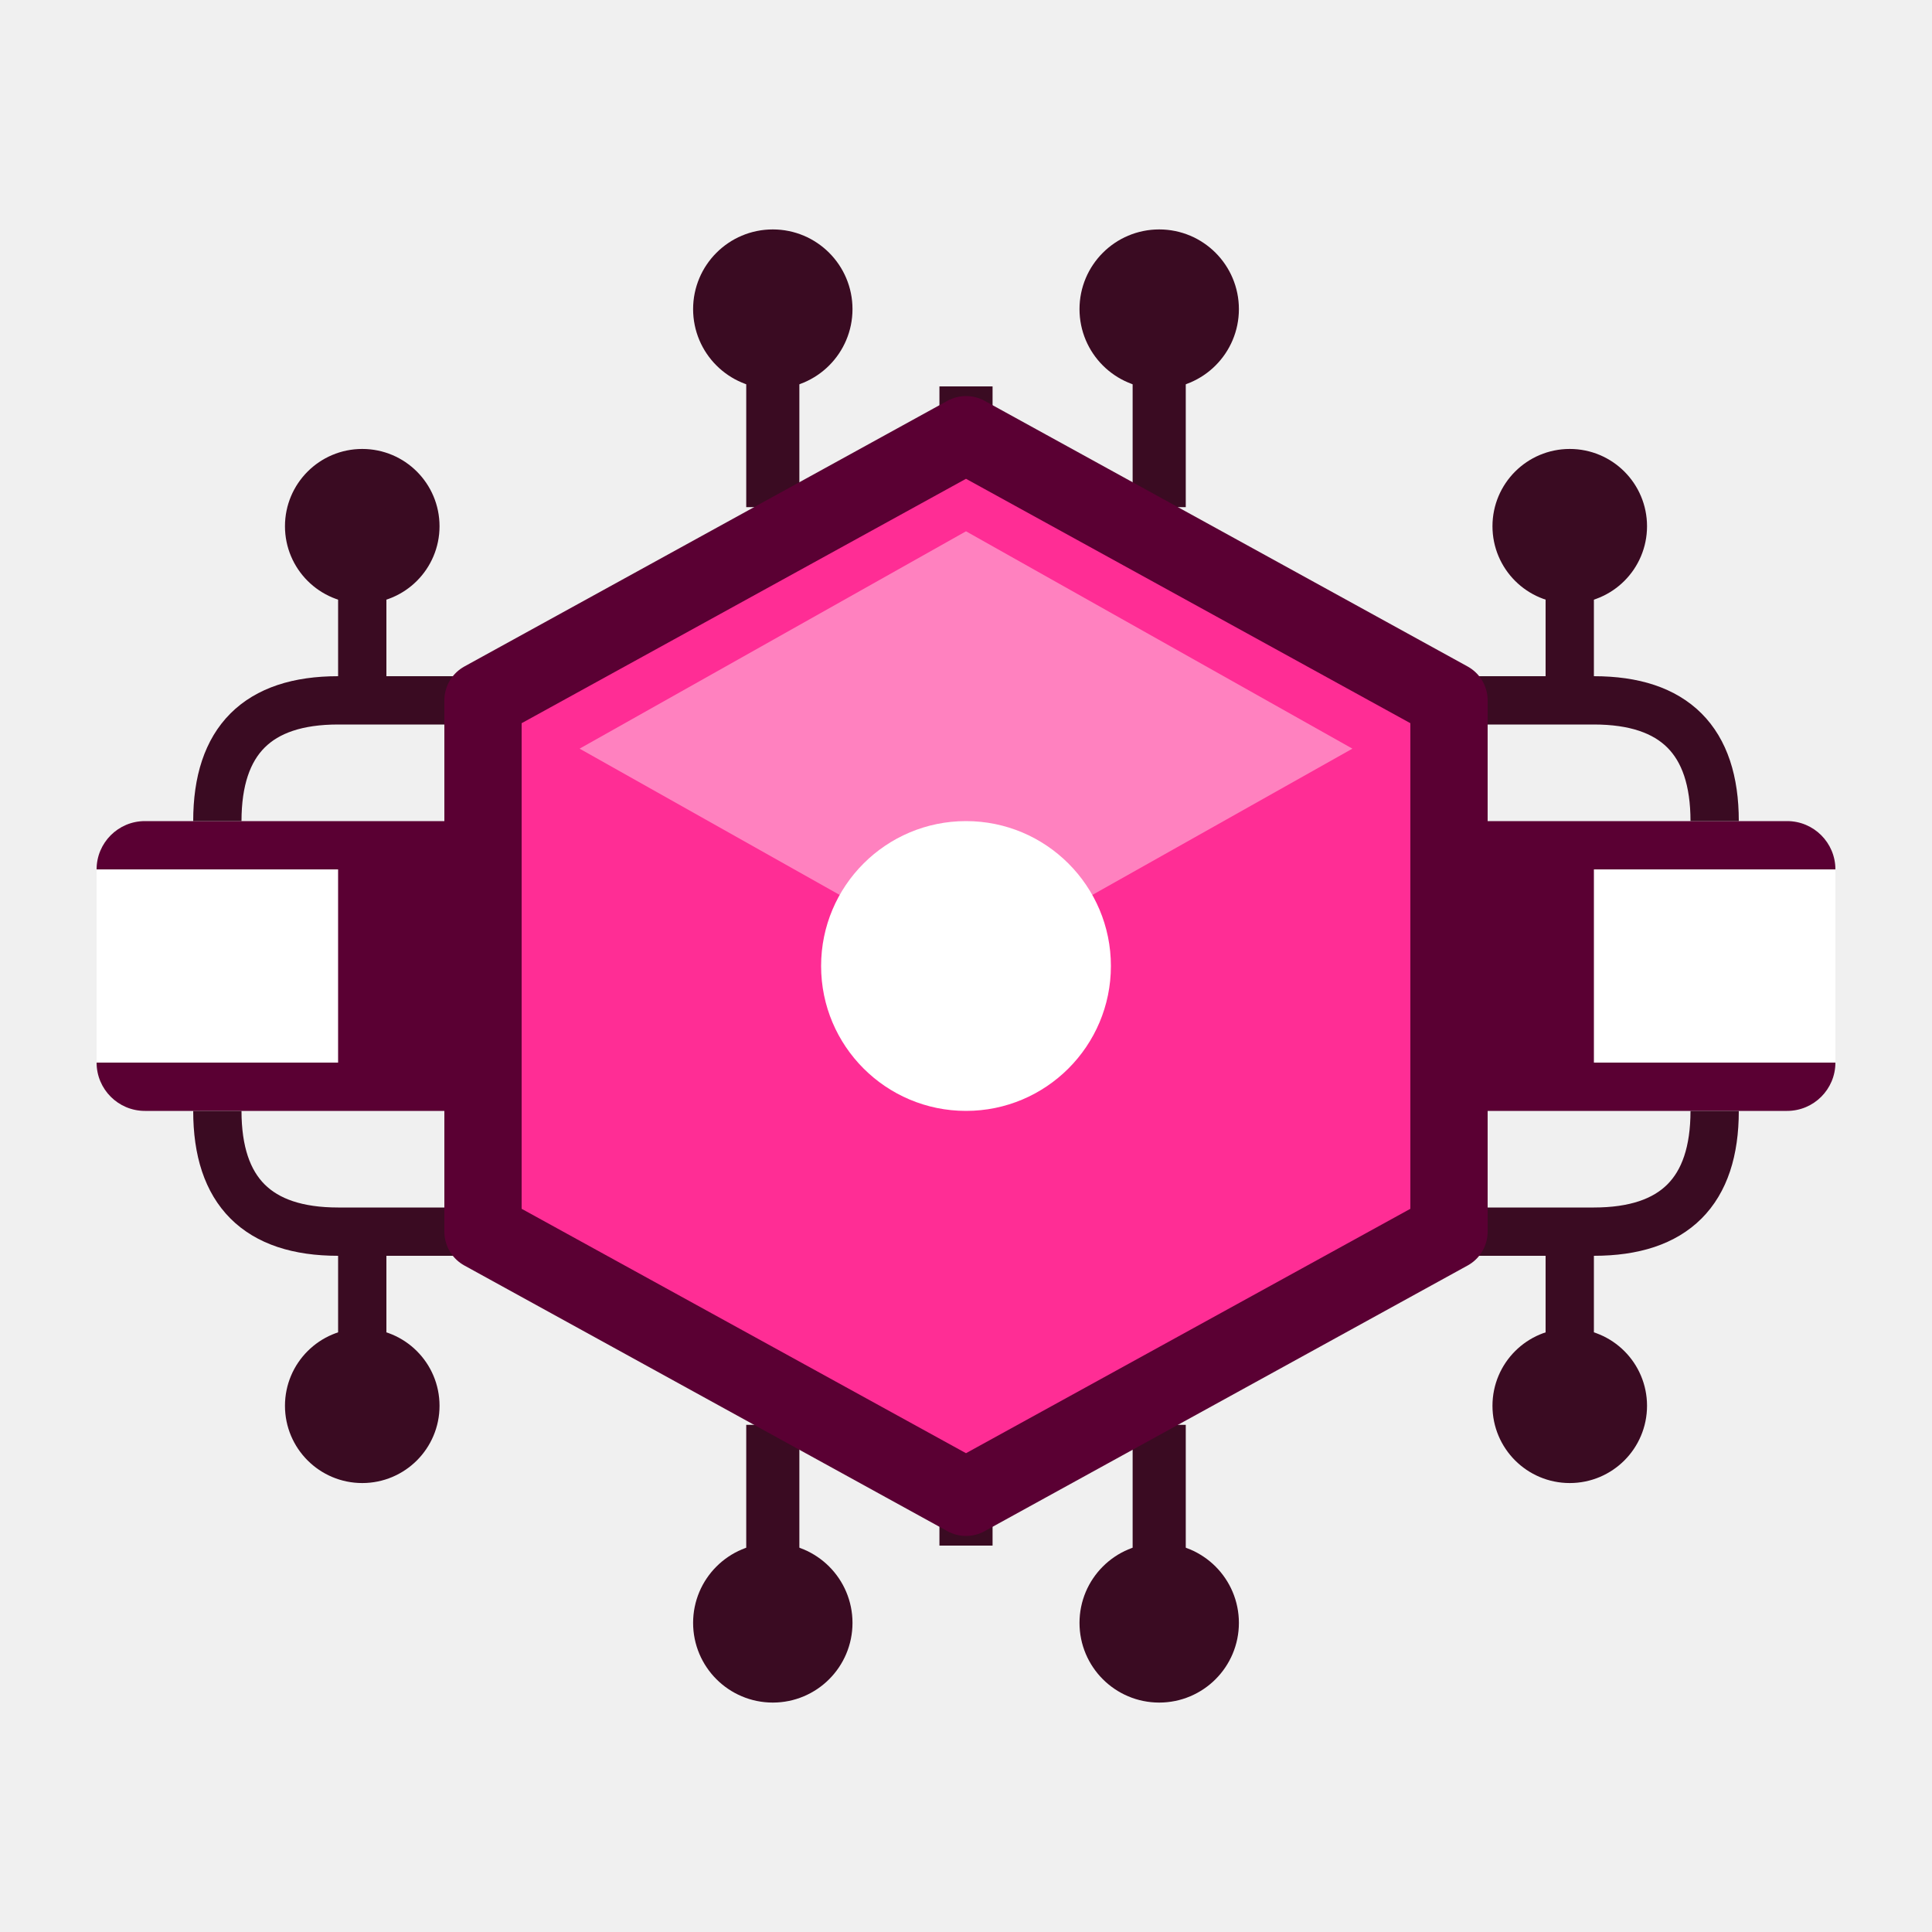
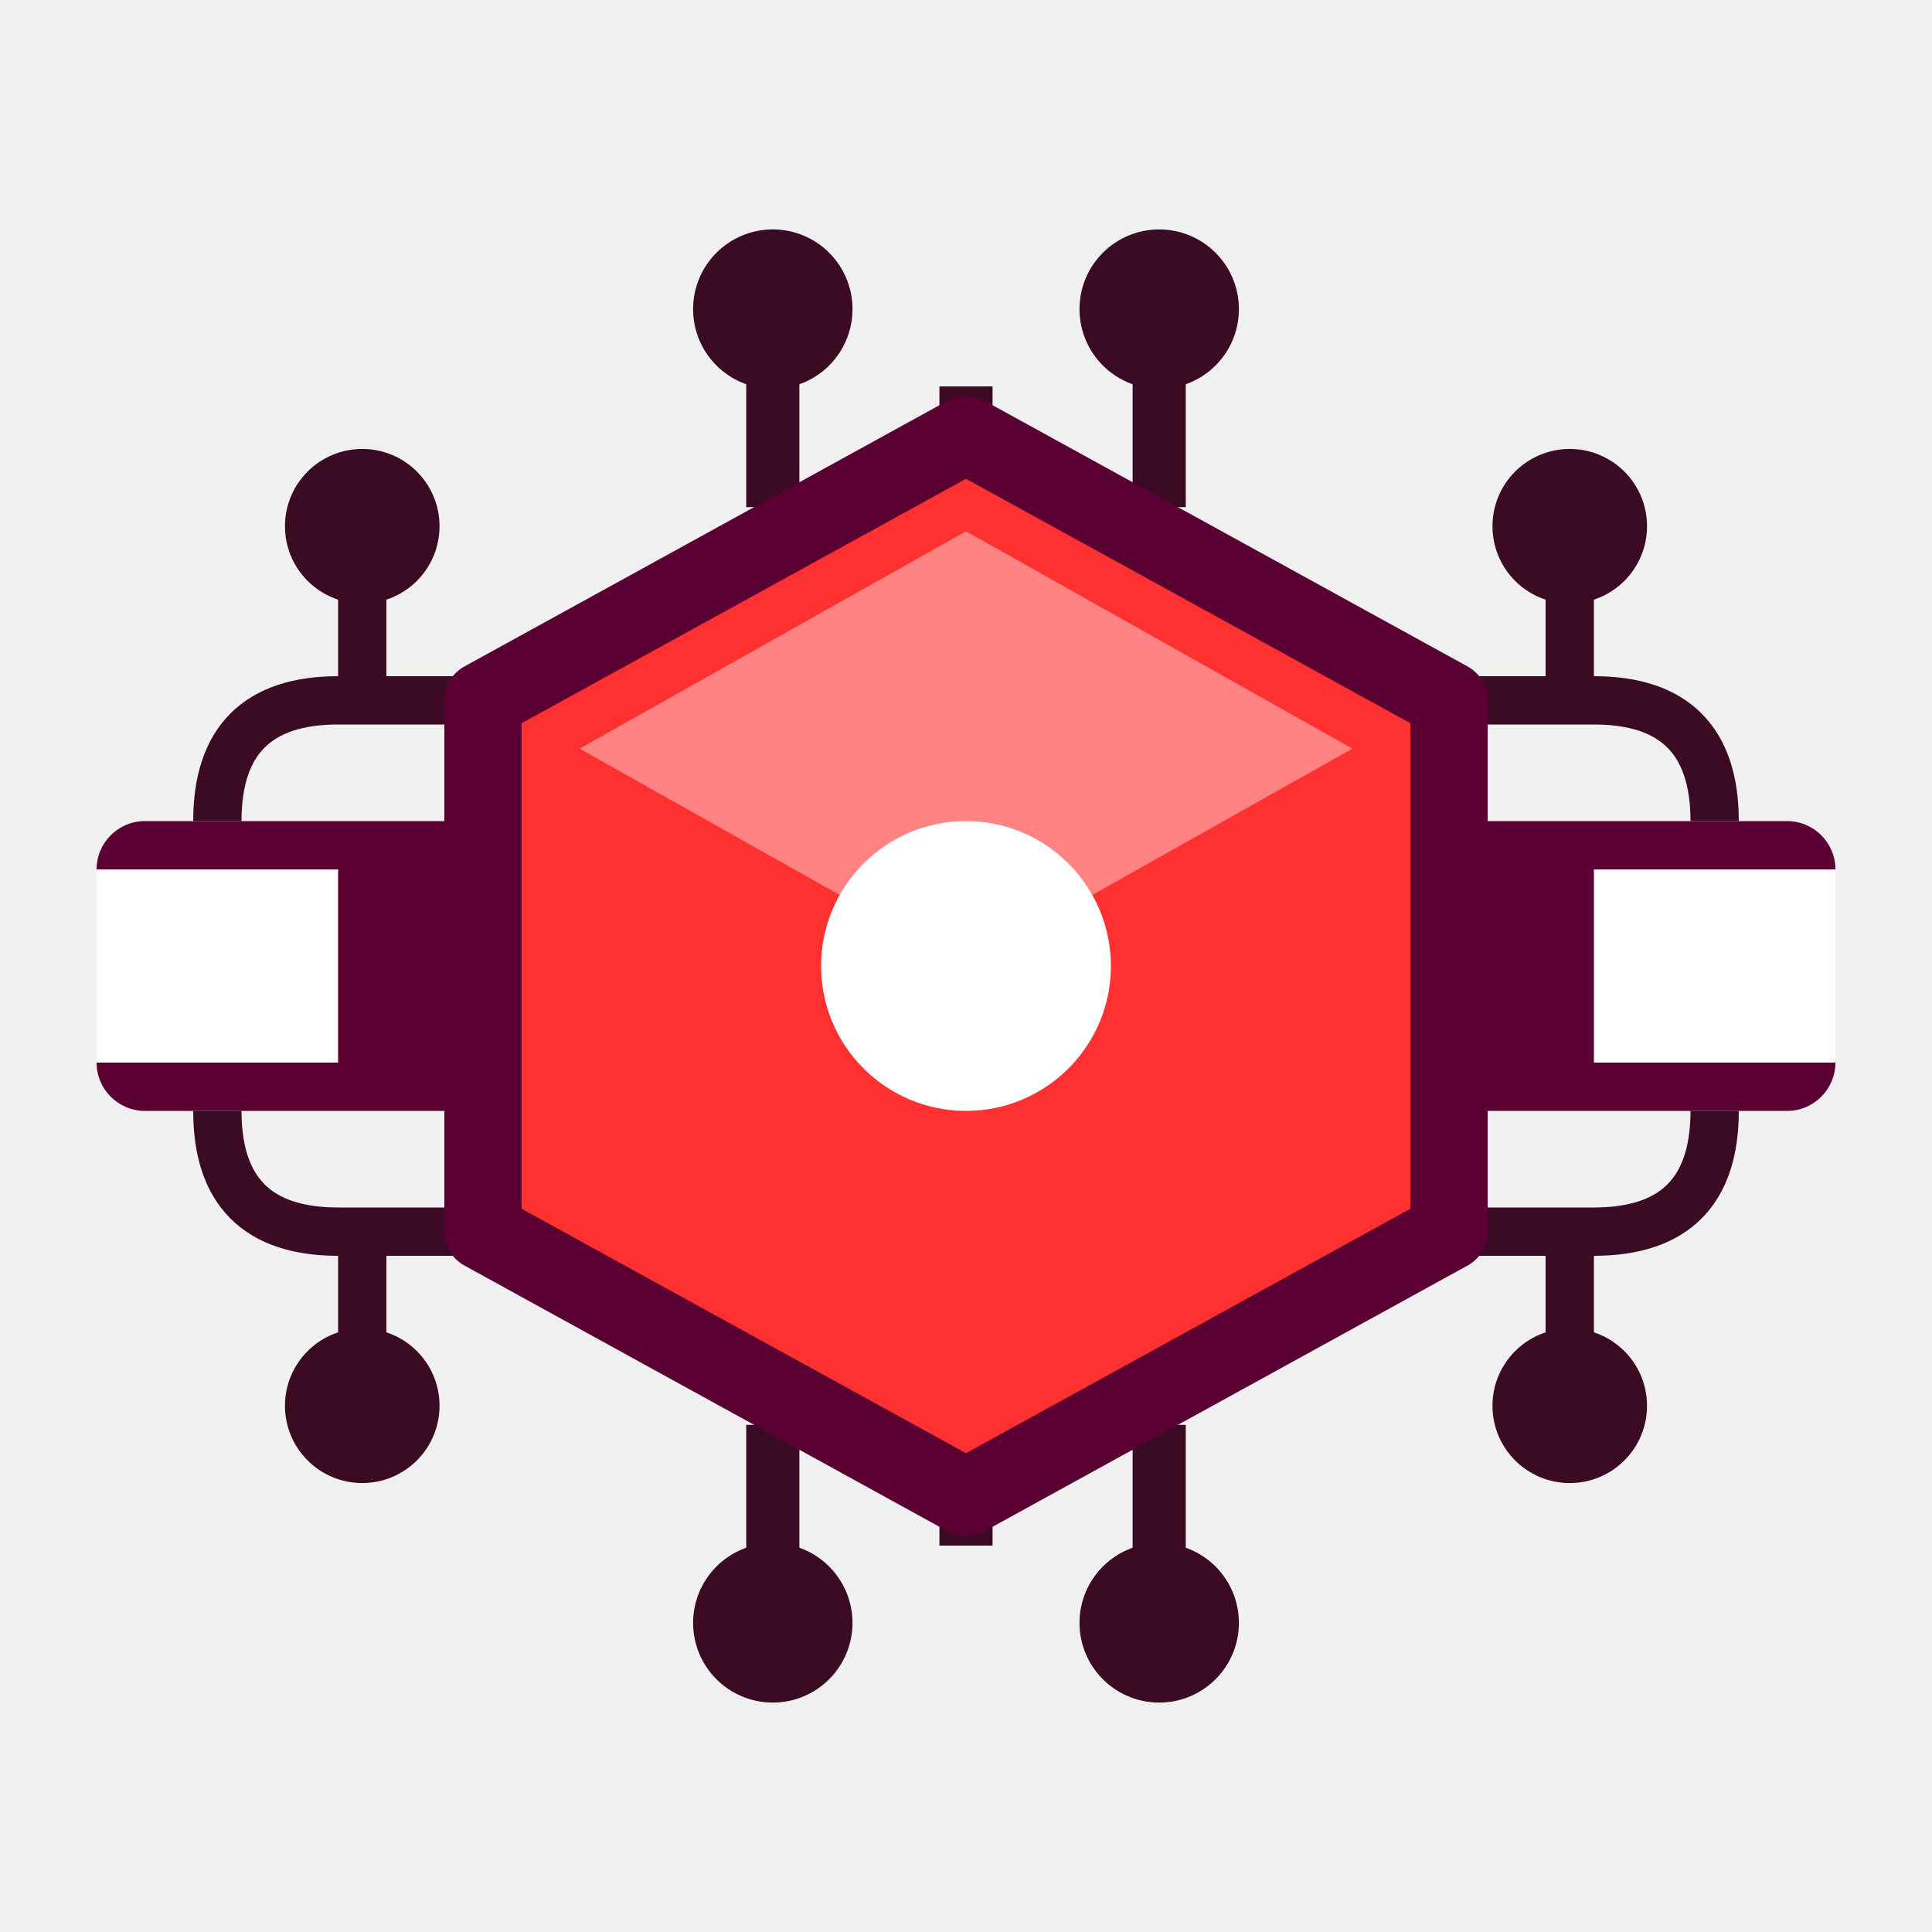
<svg xmlns="http://www.w3.org/2000/svg" viewBox="0 0 40 40" width="40" height="40" id="bug_EW">
  <g transform="rotate(90 20 20)">
    <rect x="17" y="2" width="6" height="12" rx="1" fill="#5a0033" />
    <rect x="18" y="2" width="4" height="5" fill="#ffffff" />
  </g>
  <g transform="rotate(90 20 20)" fill="none" stroke="#3a0b22" stroke-width="1">
    <path d="M14.5 14 L14.5 7 Q14.5 4.5 17 4.5" />
    <path d="M25.5 14 L25.5 7 Q25.5 4.5 23 4.5" />
  </g>
  <g transform="rotate(90 20 20)" stroke="#3a0b22" stroke-width="1" fill="#3a0b22">
    <line x1="25.5" y1="7.5" x2="28.5" y2="7.5" />
    <circle cx="29.105" cy="7.5" r="1.1" />
    <line x1="14.5" y1="7.5" x2="11.5" y2="7.5" />
    <circle cx="10.895" cy="7.5" r="1.1" />
  </g>
  <g transform="rotate(270 20 20)">
    <rect x="17" y="2" width="6" height="12" rx="1" fill="#5a0033" />
    <rect x="18" y="2" width="4" height="5" fill="#ffffff" />
  </g>
  <g transform="rotate(270 20 20)" fill="none" stroke="#3a0b22" stroke-width="1">
    <path d="M14.5 14 L14.5 7 Q14.5 4.5 17 4.5" />
    <path d="M25.5 14 L25.5 7 Q25.5 4.5 23 4.5" />
  </g>
  <g transform="rotate(270 20 20)" stroke="#3a0b22" stroke-width="1" fill="#3a0b22">
    <line x1="25.5" y1="7.5" x2="28.5" y2="7.5" />
    <circle cx="29.105" cy="7.5" r="1.1" />
    <line x1="14.5" y1="7.5" x2="11.5" y2="7.5" />
    <circle cx="10.895" cy="7.5" r="1.1" />
  </g>
  <g transform="rotate(0 20 20) translate(-4 0)" stroke="#3a0b22" stroke-width="1.1" fill="#3a0b22">
    <line x1="20" y1="10.5" x2="20" y2="7" />
    <circle cx="20" cy="6.4" r="1.1" />
  </g>
  <g transform="rotate(0 20 20) translate(0 0)" stroke="#3a0b22" stroke-width="1.1" fill="#3a0b22">
    <line x1="20" y1="10.5" x2="20" y2="8" />
  </g>
  <g transform="rotate(0 20 20) translate(4 0)" stroke="#3a0b22" stroke-width="1.1" fill="#3a0b22">
    <line x1="20" y1="10.5" x2="20" y2="7" />
    <circle cx="20" cy="6.4" r="1.1" />
  </g>
  <g transform="rotate(180 20 20) translate(-4 0)" stroke="#3a0b22" stroke-width="1.1" fill="#3a0b22">
    <line x1="20" y1="10.5" x2="20" y2="7" />
    <circle cx="20" cy="6.4" r="1.1" />
  </g>
  <g transform="rotate(180 20 20) translate(0 0)" stroke="#3a0b22" stroke-width="1.1" fill="#3a0b22">
    <line x1="20" y1="10.5" x2="20" y2="8" />
  </g>
  <g transform="rotate(180 20 20) translate(4 0)" stroke="#3a0b22" stroke-width="1.1" fill="#3a0b22">
    <line x1="20" y1="10.5" x2="20" y2="7" />
    <circle cx="20" cy="6.4" r="1.1" />
  </g>
-   <polygon points="20,9 30,14.5 30,25.5 20,31 10,25.5 10,14.5" fill="#ff2d95" stroke="#5a0033" stroke-width="1.6" stroke-linejoin="round" />
+   <polygon points="20,9 30,14.5 30,25.5 20,31 10,25.5 10,14.5" fill="#ff3030" stroke="#5a0033" stroke-width="1.6" stroke-linejoin="round" />
  <polygon points="20,11 28,15.5 20,20 12,15.5" fill="rgba(255,255,255,.4)" />
  <circle cx="20" cy="20" r="3" fill="#ffffff" />
</svg>
